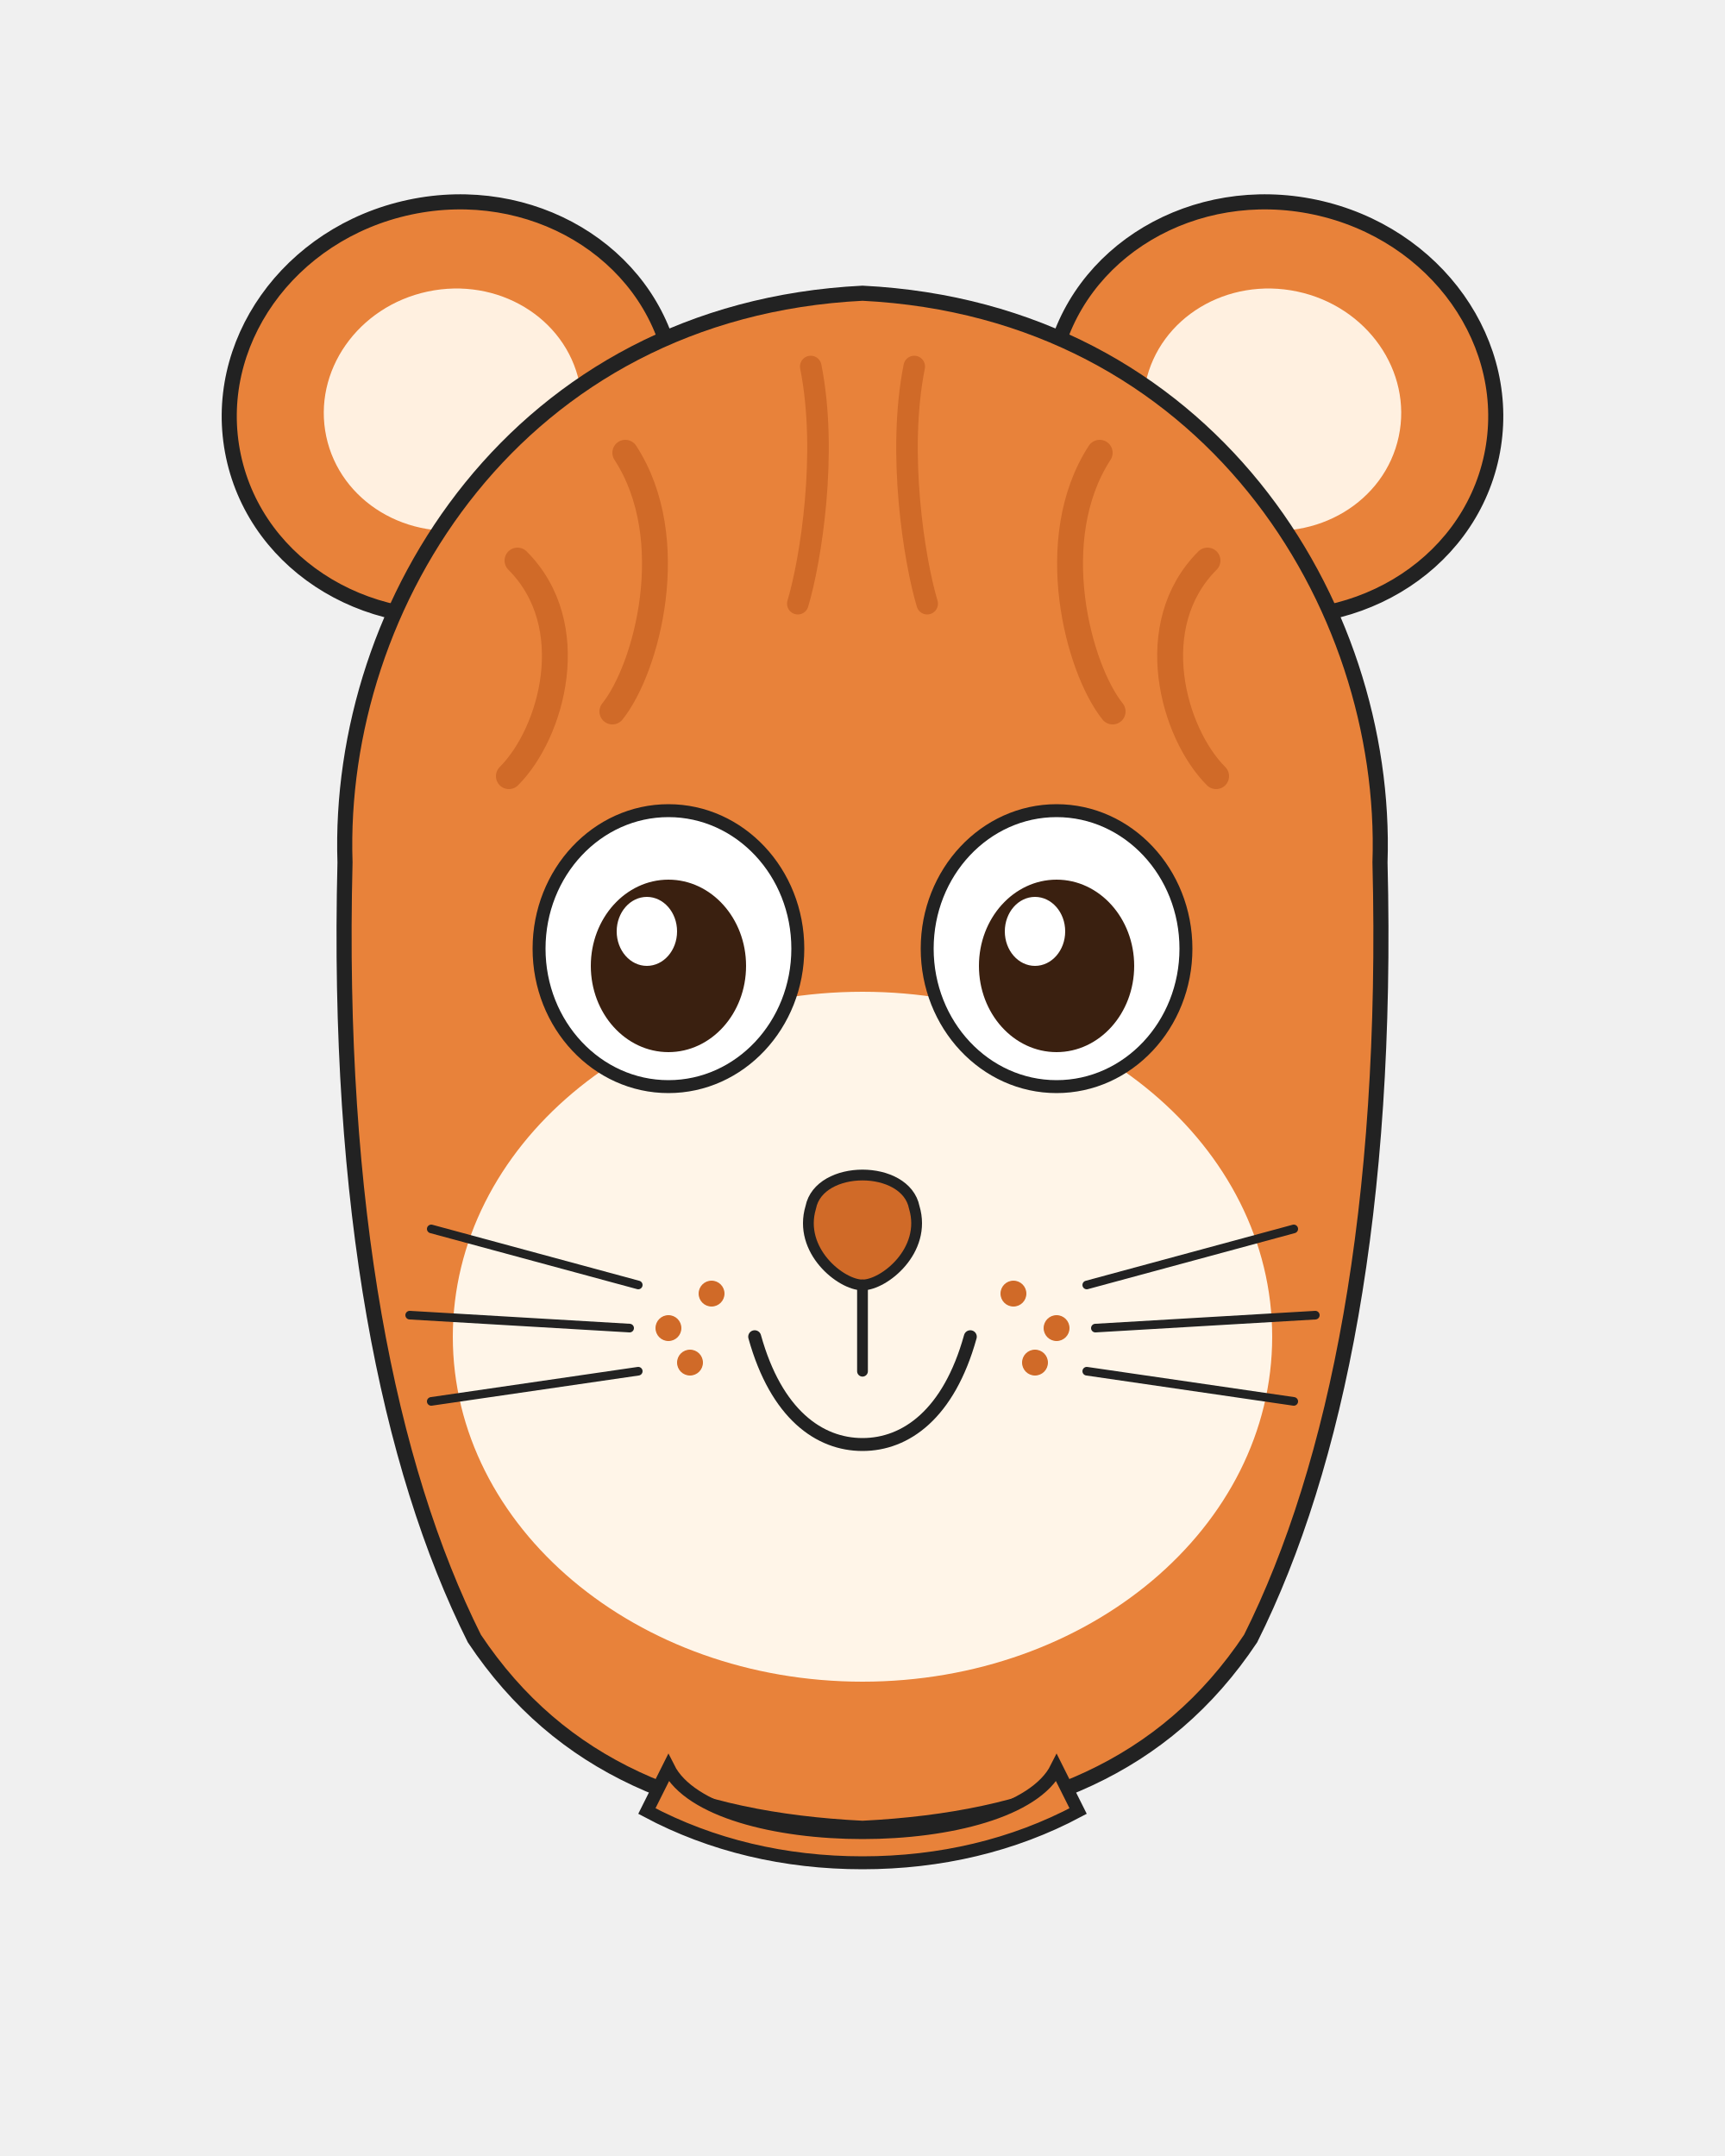
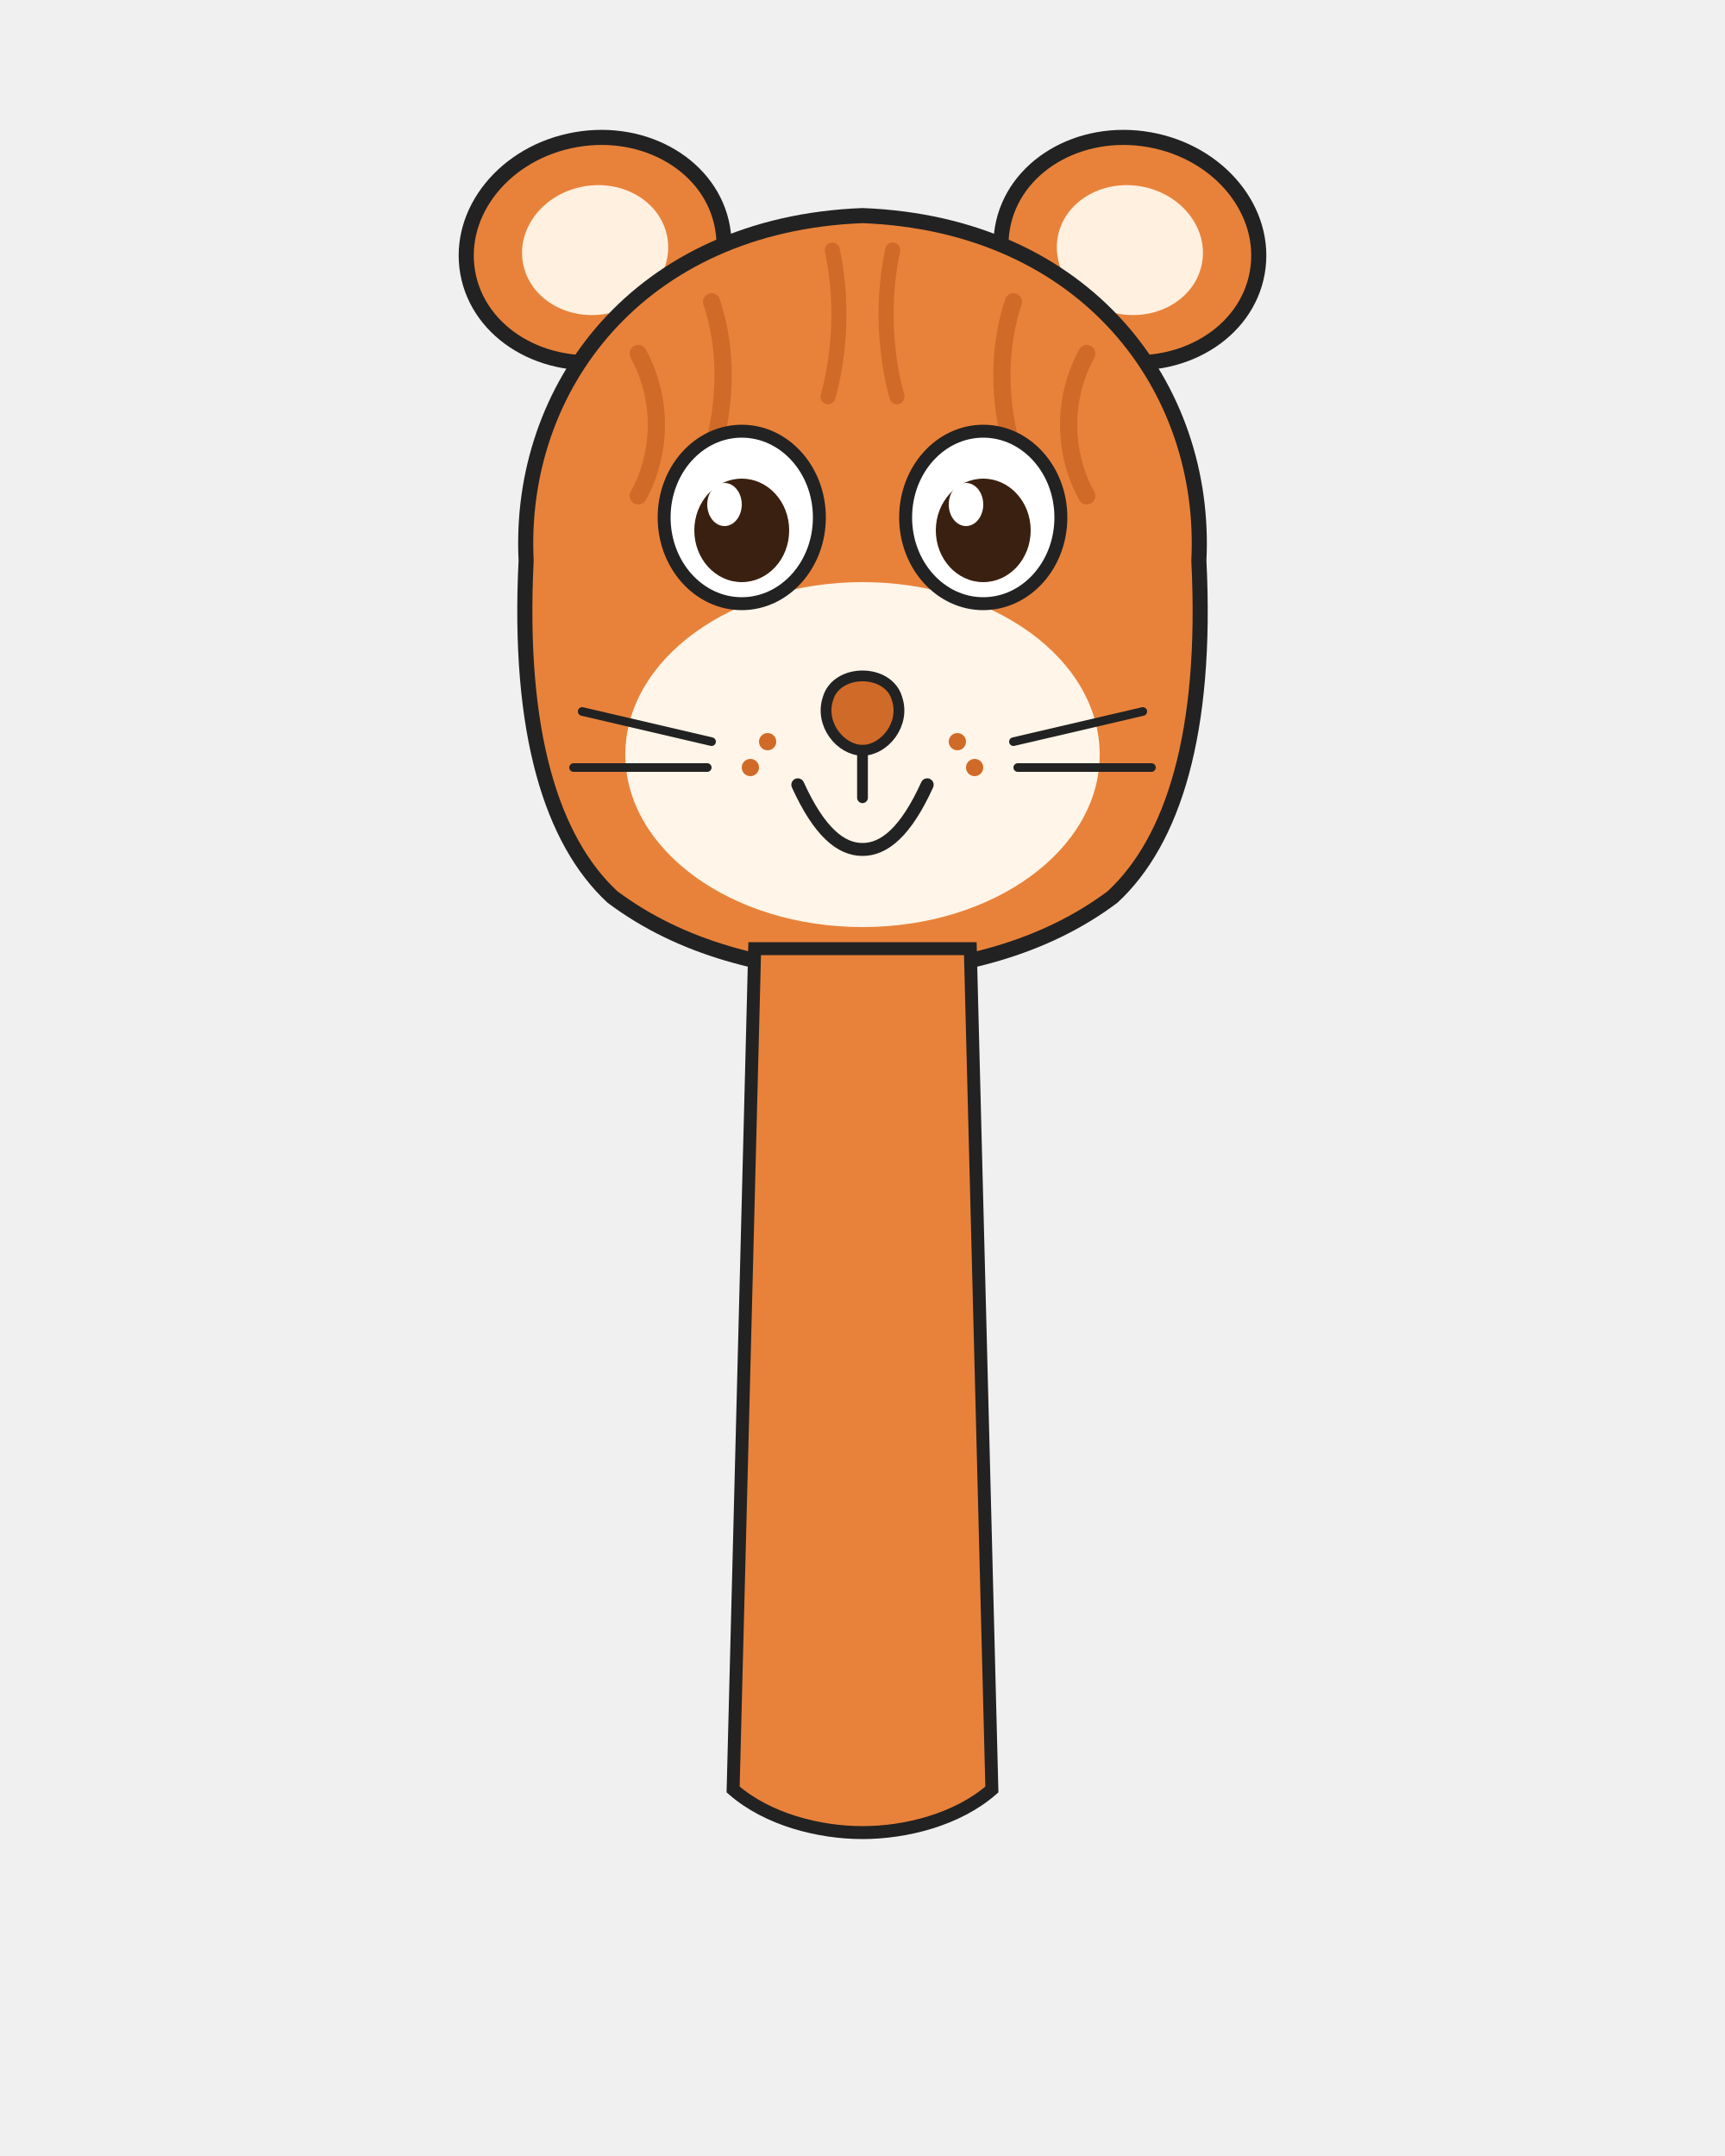
<svg xmlns="http://www.w3.org/2000/svg" viewBox="0 0 400 500">
-   <ellipse cx="105" cy="95" rx="52" ry="48" fill="#E8823A" stroke="#222" stroke-width="3.5" transform="rotate(-12, 105, 95)" />
-   <ellipse cx="105" cy="95" rx="30" ry="28" fill="#FFF0E0" stroke="none" transform="rotate(-12, 105, 95)" />
-   <ellipse cx="295" cy="95" rx="52" ry="48" fill="#E8823A" stroke="#222" stroke-width="3.5" transform="rotate(12, 295, 95)" />
-   <ellipse cx="295" cy="95" rx="30" ry="28" fill="#FFF0E0" stroke="none" transform="rotate(12, 295, 95)" />
-   <path d="M80,200 C78,140 120,72 200,68 C280,72 322,140 320,200 C322,280 310,340 290,380 C270,410 240,422 200,424 C160,422 130,410 110,380 C90,340 78,280 80,200Z" fill="#E8823A" stroke="#222" stroke-width="3.5" />
-   <ellipse cx="200" cy="310" rx="95" ry="80" fill="#FFF5E8" stroke="none" />
-   <path d="M120,130 C135,145 128,170 118,180" fill="none" stroke="#D06A28" stroke-width="6" stroke-linecap="round" />
-   <path d="M145,105 C158,125 150,155 142,165" fill="none" stroke="#D06A28" stroke-width="6" stroke-linecap="round" />
-   <path d="M280,130 C265,145 272,170 282,180" fill="none" stroke="#D06A28" stroke-width="6" stroke-linecap="round" />
-   <path d="M255,105 C242,125 250,155 258,165" fill="none" stroke="#D06A28" stroke-width="6" stroke-linecap="round" />
-   <path d="M188,85 C192,105 188,130 185,140" fill="none" stroke="#D06A28" stroke-width="5" stroke-linecap="round" />
-   <path d="M212,85 C208,105 212,130 215,140" fill="none" stroke="#D06A28" stroke-width="5" stroke-linecap="round" />
-   <ellipse cx="155" cy="220" rx="30" ry="32" fill="#FFFFFF" stroke="#222" stroke-width="3" />
-   <ellipse cx="155" cy="224" rx="18" ry="20" fill="#3A2010" />
-   <ellipse cx="150" cy="216" rx="7" ry="8" fill="#FFFFFF" />
-   <ellipse cx="245" cy="220" rx="30" ry="32" fill="#FFFFFF" stroke="#222" stroke-width="3" />
-   <ellipse cx="245" cy="224" rx="18" ry="20" fill="#3A2010" />
-   <ellipse cx="240" cy="216" rx="7" ry="8" fill="#FFFFFF" />
-   <path d="M188,280 C190,270 210,270 212,280 C215,290 205,298 200,298 C195,298 185,290 188,280Z" fill="#D06A28" stroke="#222" stroke-width="2.5" />
-   <path d="M175,310 C180,328 190,335 200,335 C210,335 220,328 225,310" fill="none" stroke="#222" stroke-width="3" stroke-linecap="round" />
-   <line x1="200" y1="298" x2="200" y2="318" stroke="#222" stroke-width="2.5" stroke-linecap="round" />
-   <circle cx="165" cy="300" r="3" fill="#D06A28" />
-   <circle cx="155" cy="308" r="3" fill="#D06A28" />
-   <circle cx="160" cy="316" r="3" fill="#D06A28" />
-   <circle cx="235" cy="300" r="3" fill="#D06A28" />
-   <circle cx="245" cy="308" r="3" fill="#D06A28" />
-   <circle cx="240" cy="316" r="3" fill="#D06A28" />
-   <line x1="100" y1="285" x2="148" y2="298" stroke="#222" stroke-width="2" stroke-linecap="round" />
-   <line x1="95" y1="305" x2="146" y2="308" stroke="#222" stroke-width="2" stroke-linecap="round" />
-   <line x1="100" y1="325" x2="148" y2="318" stroke="#222" stroke-width="2" stroke-linecap="round" />
-   <line x1="300" y1="285" x2="252" y2="298" stroke="#222" stroke-width="2" stroke-linecap="round" />
-   <line x1="305" y1="305" x2="254" y2="308" stroke="#222" stroke-width="2" stroke-linecap="round" />
-   <line x1="300" y1="325" x2="252" y2="318" stroke="#222" stroke-width="2" stroke-linecap="round" />
-   <path d="M155,410 C160,420 180,425 200,425 C220,425 240,420 245,410 L250,420 C235,428 218,432 200,432 C182,432 165,428 150,420Z" fill="#E8823A" stroke="#222" stroke-width="3" />
+   <ellipse cx="138" cy="58" rx="30" ry="26" fill="#E8823A" stroke="#222" stroke-width="3.5" transform="rotate(-10, 138, 58)" />
+   <ellipse cx="138" cy="58" rx="17" ry="15" fill="#FFF0E0" stroke="none" transform="rotate(-10, 138, 58)" />
+   <ellipse cx="262" cy="58" rx="30" ry="26" fill="#E8823A" stroke="#222" stroke-width="3.5" transform="rotate(10, 262, 58)" />
+   <ellipse cx="262" cy="58" rx="17" ry="15" fill="#FFF0E0" stroke="none" transform="rotate(10, 262, 58)" />
+   <path d="M122,130 C120,90 148,52 200,50 C252,52 280,90 278,130 C280,170 272,195 258,208 C242,220 222,225 200,226 C178,225 158,220 142,208 C128,195 120,170 122,130Z" fill="#E8823A" stroke="#222" stroke-width="3.5" />
+   <ellipse cx="200" cy="175" rx="55" ry="40" fill="#FFF5E8" stroke="none" />
+   <path d="M148,82 C155,95 152,108 148,115" fill="none" stroke="#D06A28" stroke-width="4" stroke-linecap="round" />
+   <path d="M165,70 C170,85 167,100 164,108" fill="none" stroke="#D06A28" stroke-width="4" stroke-linecap="round" />
+   <path d="M252,82 C245,95 248,108 252,115" fill="none" stroke="#D06A28" stroke-width="4" stroke-linecap="round" />
+   <path d="M235,70 C230,85 233,100 236,108" fill="none" stroke="#D06A28" stroke-width="4" stroke-linecap="round" />
+   <path d="M193,58 C196,72 194,85 192,92" fill="none" stroke="#D06A28" stroke-width="3.5" stroke-linecap="round" />
+   <path d="M207,58 C204,72 206,85 208,92" fill="none" stroke="#D06A28" stroke-width="3.5" stroke-linecap="round" />
+   <ellipse cx="172" cy="120" rx="18" ry="20" fill="#FFFFFF" stroke="#222" stroke-width="3" />
+   <ellipse cx="172" cy="123" rx="11" ry="12" fill="#3A2010" />
+   <ellipse cx="168" cy="117" rx="4" ry="5" fill="#FFFFFF" />
+   <ellipse cx="228" cy="120" rx="18" ry="20" fill="#FFFFFF" stroke="#222" stroke-width="3" />
+   <ellipse cx="228" cy="123" rx="11" ry="12" fill="#3A2010" />
+   <ellipse cx="224" cy="117" rx="4" ry="5" fill="#FFFFFF" />
+   <path d="M192,162 C194,155 206,155 208,162 C210,168 205,174 200,174 C195,174 190,168 192,162Z" fill="#D06A28" stroke="#222" stroke-width="2.5" />
+   <path d="M185,182 C190,193 195,197 200,197 C205,197 210,193 215,182" fill="none" stroke="#222" stroke-width="3" stroke-linecap="round" />
+   <line x1="200" y1="174" x2="200" y2="185" stroke="#222" stroke-width="2.5" stroke-linecap="round" />
+   <circle cx="178" cy="172" r="2" fill="#D06A28" />
+   <circle cx="174" cy="178" r="2" fill="#D06A28" />
+   <circle cx="222" cy="172" r="2" fill="#D06A28" />
+   <circle cx="226" cy="178" r="2" fill="#D06A28" />
+   <line x1="135" y1="165" x2="165" y2="172" stroke="#222" stroke-width="2" stroke-linecap="round" />
+   <line x1="133" y1="178" x2="164" y2="178" stroke="#222" stroke-width="2" stroke-linecap="round" />
+   <line x1="265" y1="165" x2="235" y2="172" stroke="#222" stroke-width="2" stroke-linecap="round" />
+   <line x1="267" y1="178" x2="236" y2="178" stroke="#222" stroke-width="2" stroke-linecap="round" />
+   <path d="M175,220 L170,415 C178,422 190,425 200,425 C210,425 222,422 230,415 L225,220Z" fill="#E8823A" stroke="#222" stroke-width="3" />
</svg>
